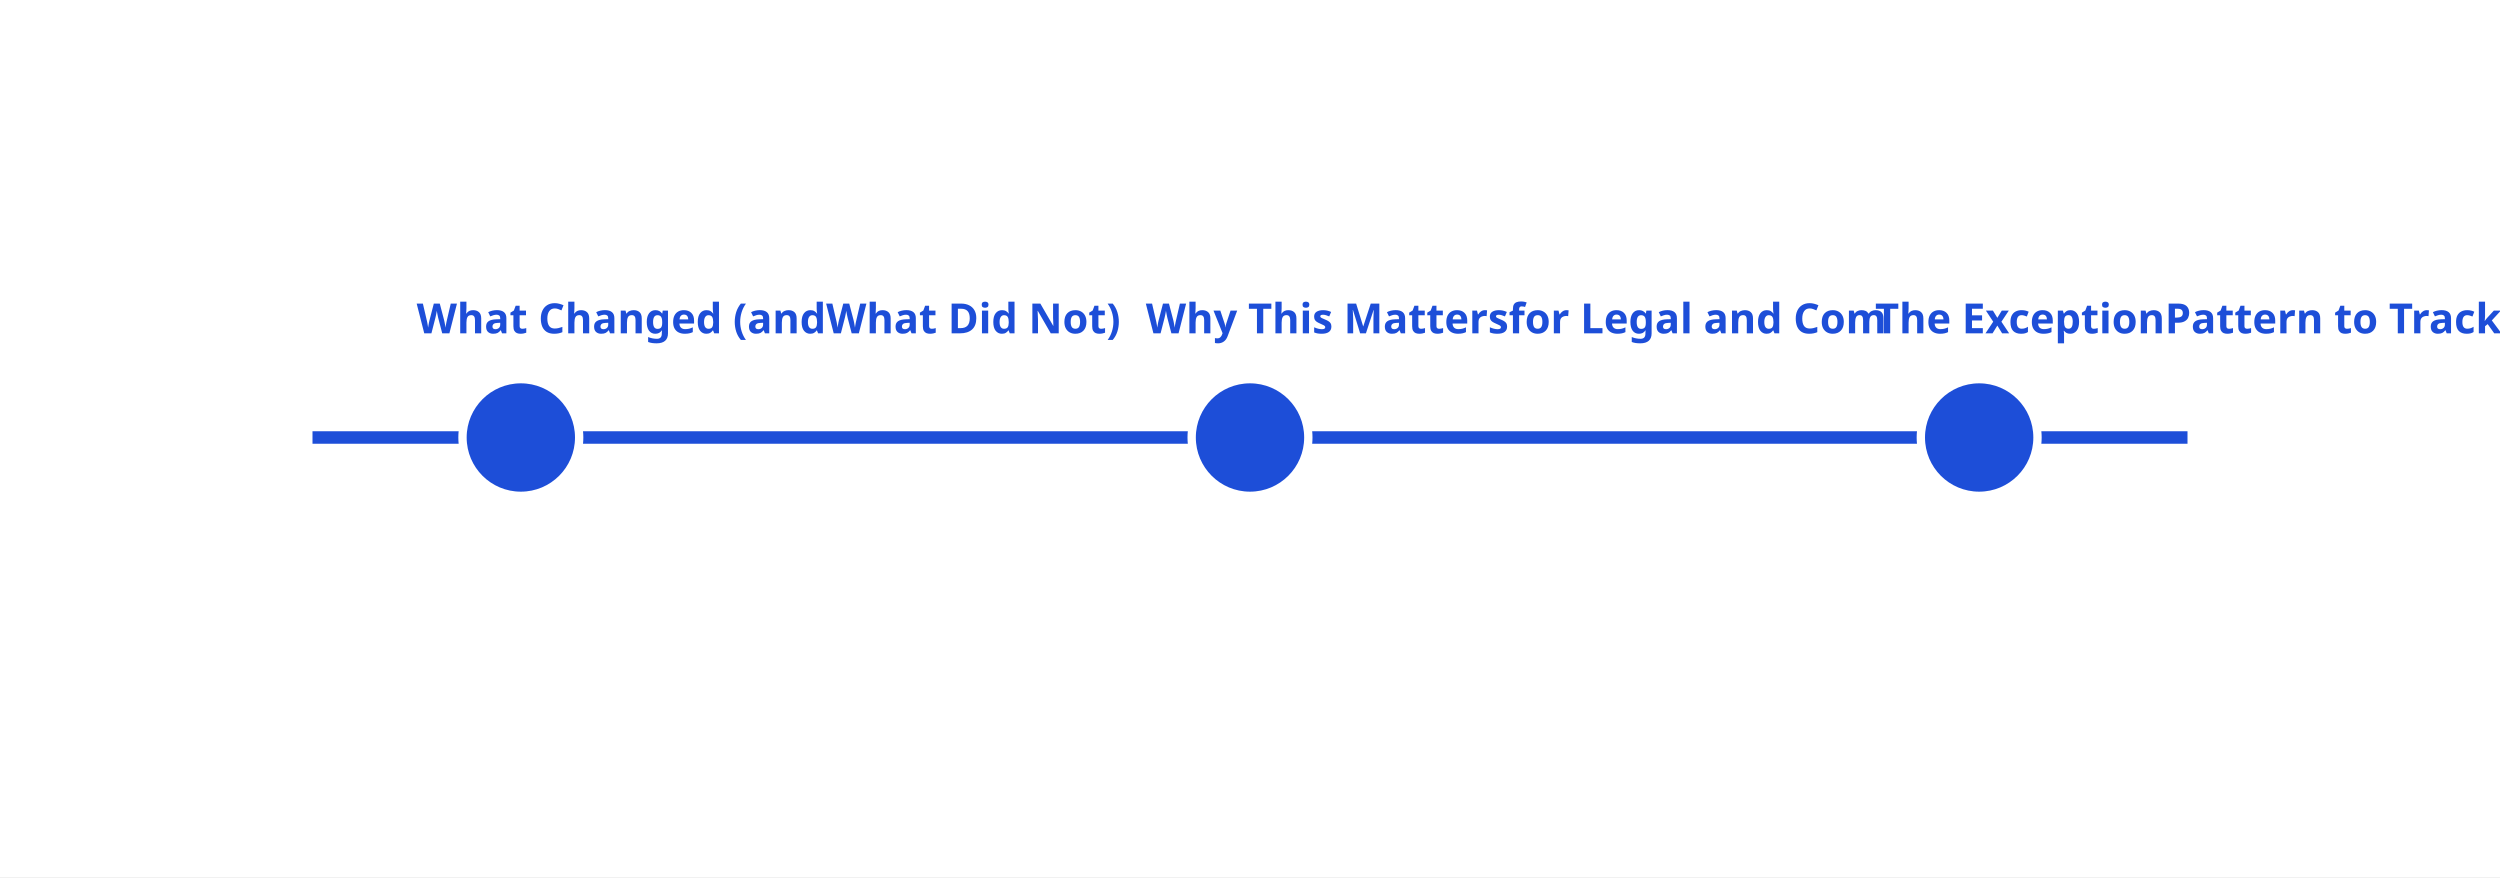
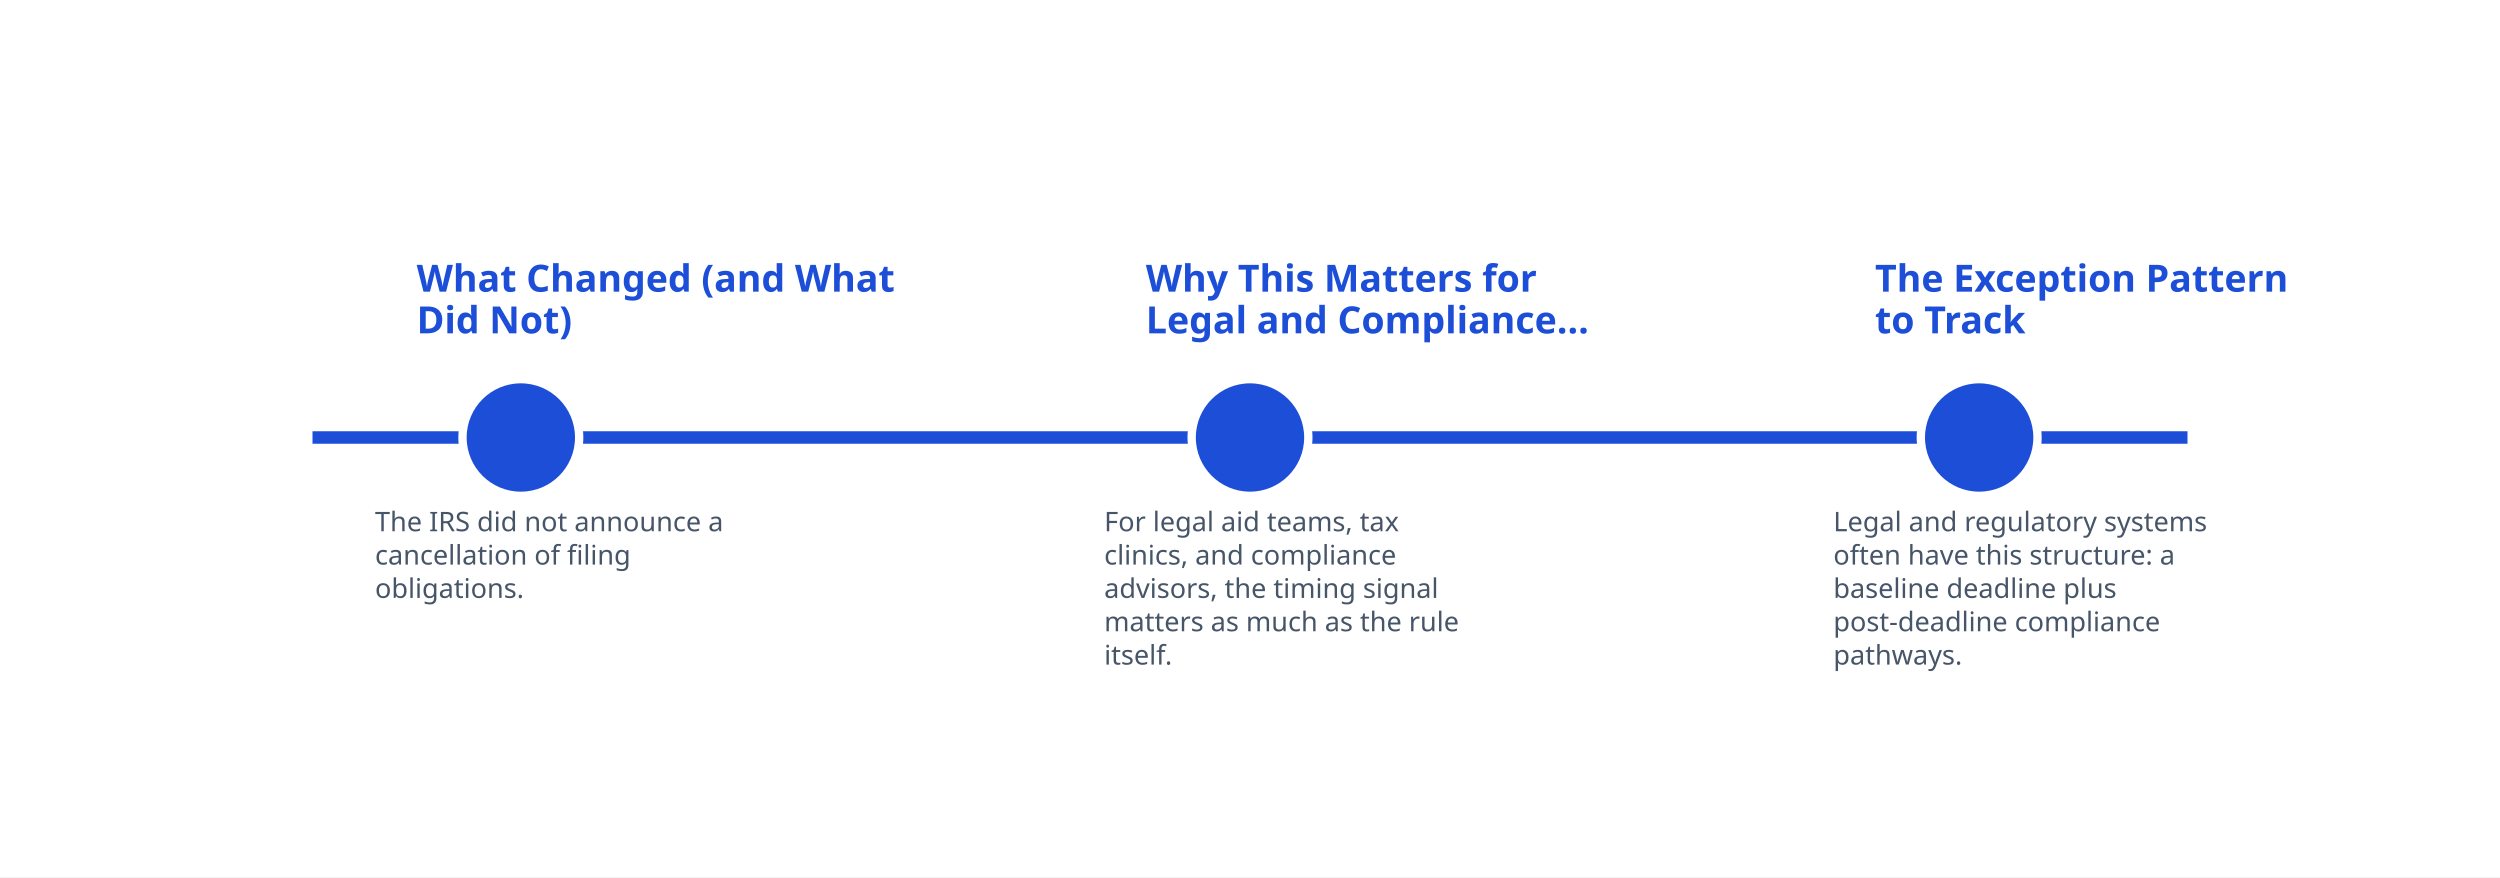
<svg xmlns="http://www.w3.org/2000/svg" width="1200" height="421" viewBox="0 0 1200 421">
  <rect x="0" y="0" width="1200" height="421" fill="#FFFFFF" />
  <line x1="150" y1="210" x2="1050" y2="210" stroke="#1D4ED8" stroke-width="6" opacity="1.0" />
  <circle cx="250" cy="210" r="28" fill="#1D4ED8" stroke="#FFFFFF" stroke-width="4" opacity="1.0" />
  <circle cx="600" cy="210" r="28" fill="#1D4ED8" stroke="#FFFFFF" stroke-width="4" opacity="1.0" />
  <circle cx="950" cy="210" r="28" fill="#1D4ED8" stroke="#FFFFFF" stroke-width="4" opacity="1.0" />
-   <text x="200" y="160" text-anchor="start" font-family="sans-serif" font-size="20" fill="#1D4ED8" font-weight="700">What Changed (and
- What Did Not)</text>
-   <text x="550" y="160" text-anchor="start" font-family="sans-serif" font-size="20" fill="#1D4ED8" font-weight="700">Why This Matters
- for Legal and Com</text>
-   <text x="900" y="160" text-anchor="start" font-family="sans-serif" font-size="20" fill="#1D4ED8" font-weight="700">The Exception
- Pattern to Track</text>
+   <text x="200" y="140" text-anchor="start" font-family="sans-serif" font-size="18" fill="#1D4ED8" font-weight="700">What Changed (and What</text>
+   <text x="200" y="160" text-anchor="start" font-family="sans-serif" font-size="18" fill="#1D4ED8" font-weight="700">Did Not)</text>
+   <text x="550" y="140" text-anchor="start" font-family="sans-serif" font-size="18" fill="#1D4ED8" font-weight="700">Why This Matters for</text>
+   <text x="550" y="160" text-anchor="start" font-family="sans-serif" font-size="18" fill="#1D4ED8" font-weight="700">Legal and Compliance…</text>
+   <text x="900" y="140" text-anchor="start" font-family="sans-serif" font-size="18" fill="#1D4ED8" font-weight="700">The Exception Pattern</text>
+   <text x="900" y="160" text-anchor="start" font-family="sans-serif" font-size="18" fill="#1D4ED8" font-weight="700">to Track</text>
+   <text x="180" y="255" text-anchor="start" font-family="sans-serif" font-size="13" fill="#475569" font-weight="400">The IRS did not announce a</text>
+   <text x="180" y="271" text-anchor="start" font-family="sans-serif" font-size="13" fill="#475569" font-weight="400">cancellation of filing</text>
+   <text x="180" y="287" text-anchor="start" font-family="sans-serif" font-size="13" fill="#475569" font-weight="400">obligations.</text>
+   <text x="530" y="255" text-anchor="start" font-family="sans-serif" font-size="13" fill="#475569" font-weight="400">For legal aid teams, tax</text>
+   <text x="530" y="271" text-anchor="start" font-family="sans-serif" font-size="13" fill="#475569" font-weight="400">clinics, and compliance</text>
+   <text x="530" y="287" text-anchor="start" font-family="sans-serif" font-size="13" fill="#475569" font-weight="400">advisors, the timing signal</text>
+   <text x="530" y="303" text-anchor="start" font-family="sans-serif" font-size="13" fill="#475569" font-weight="400">matters as much as the rule</text>
+   <text x="530" y="319" text-anchor="start" font-family="sans-serif" font-size="13" fill="#475569" font-weight="400">itself.</text>
+   <text x="880" y="255" text-anchor="start" font-family="sans-serif" font-size="13" fill="#475569" font-weight="400">Legal and regulatory systems</text>
+   <text x="880" y="271" text-anchor="start" font-family="sans-serif" font-size="13" fill="#475569" font-weight="400">often have this structure: a</text>
+   <text x="880" y="287" text-anchor="start" font-family="sans-serif" font-size="13" fill="#475569" font-weight="400">baseline deadline plus</text>
+   <text x="880" y="303" text-anchor="start" font-family="sans-serif" font-size="13" fill="#475569" font-weight="400">post-deadline compliance</text>
+   <text x="880" y="319" text-anchor="start" font-family="sans-serif" font-size="13" fill="#475569" font-weight="400">pathways.</text>
</svg>
